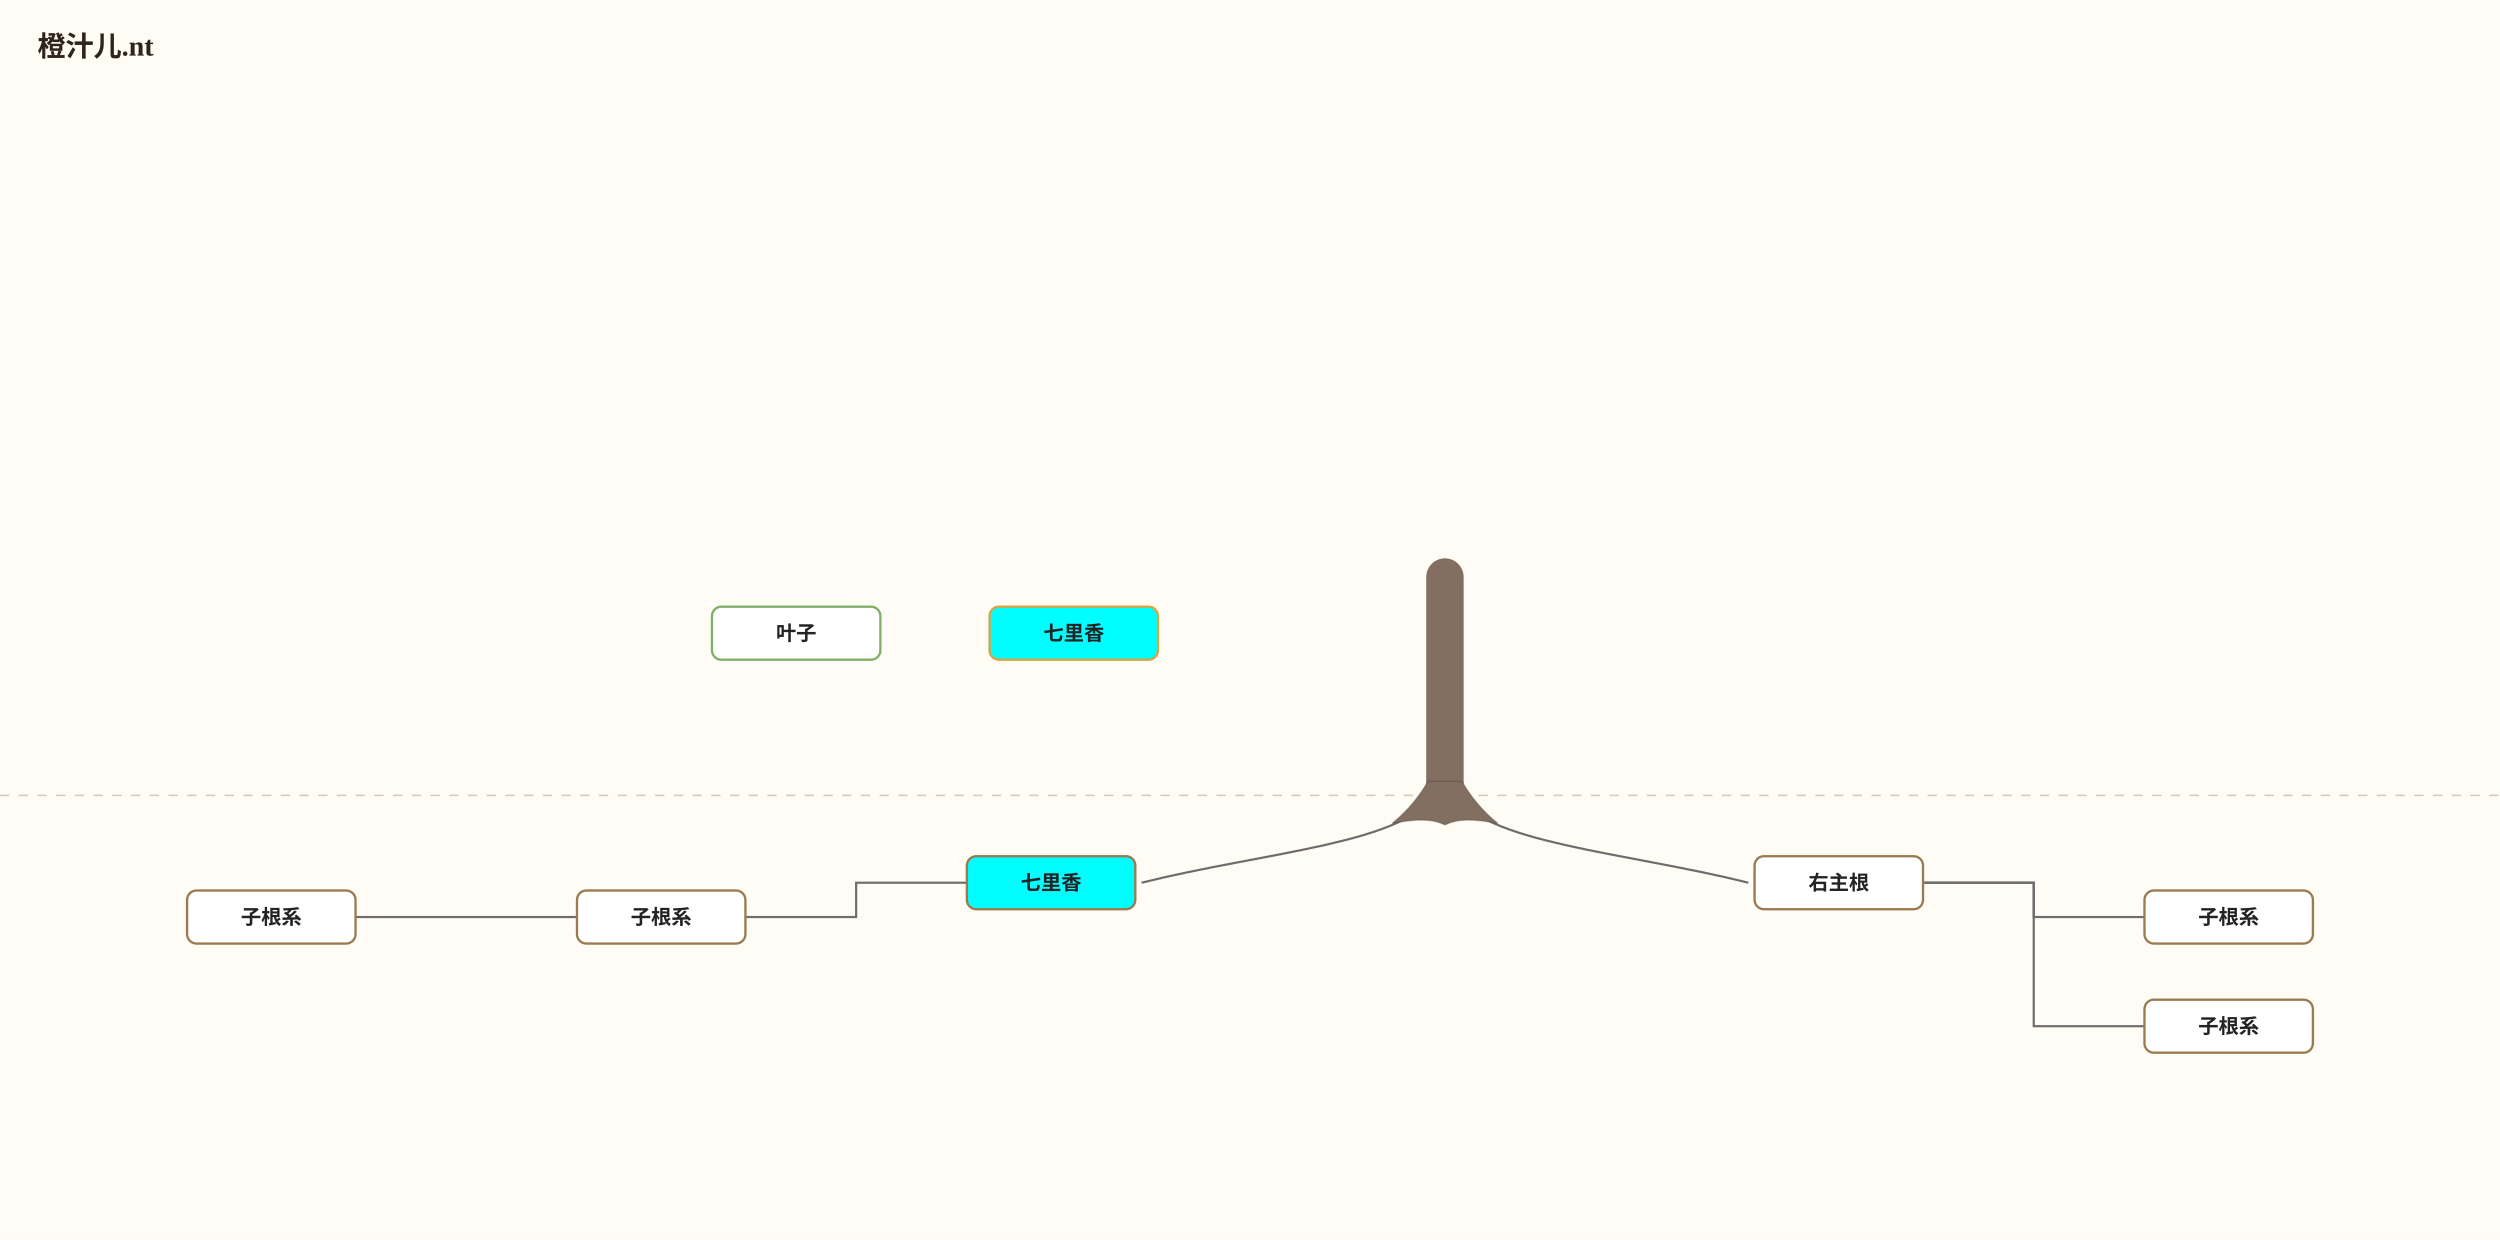
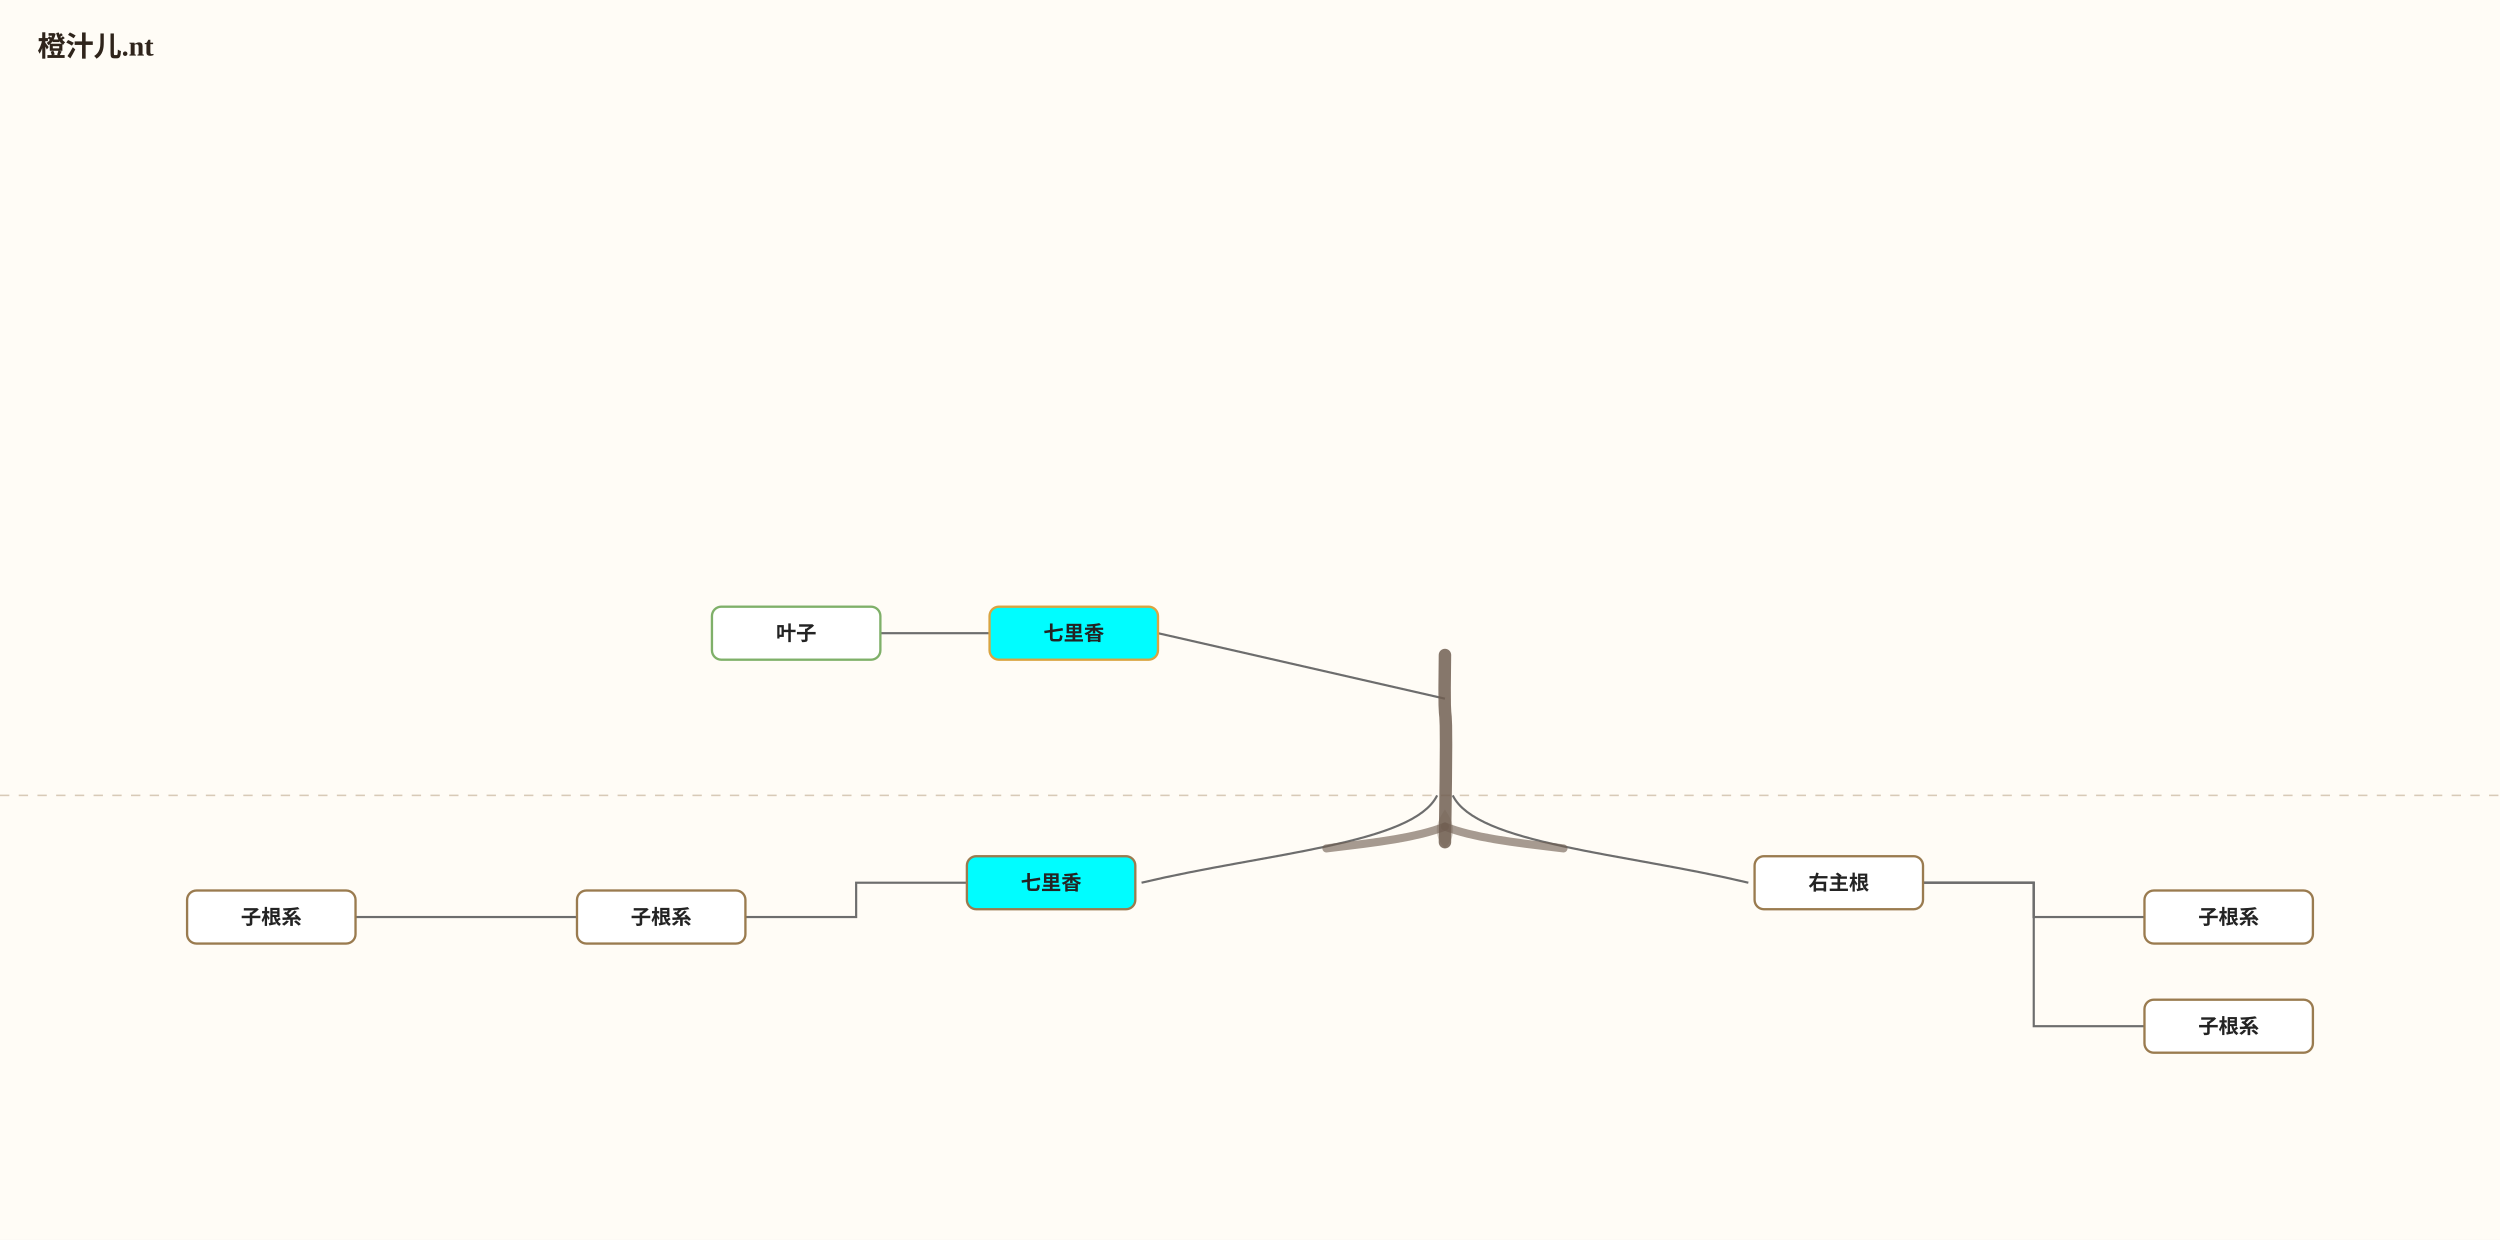
<svg xmlns="http://www.w3.org/2000/svg" viewBox="-476.5 -120 1603 795" width="1603" height="795">
  <rect x="-476.5" y="-120" width="1603" height="795" fill="#fffcf6" />
  <text x="-452.5" y="-84" font-size="18" font-weight="700" fill="#2f241b">橙汁儿.nt</text>
  <line x1="-476.5" y1="390" x2="1126.5" y2="390" stroke="#d8cab7" stroke-dasharray="6 6" />
-   <path d="M 457 388 C 472.003 420.48, 565.771 426.28, 644.537 446" fill="none" stroke="#6d6d6d" stroke-width="1.4" />
+   <path d="M 455 390 C 470.163 421.36, 564.931 426.96, 644.537 446" fill="none" stroke="#6d6d6d" stroke-width="1.4" />
  <path d="M 756.537 446 L 827.537 446 L 827.537 468 L 898.537 468" fill="none" stroke="#6d6d6d" stroke-width="1.4" />
  <path d="M 756.537 446 L 827.537 446 L 827.537 538 L 898.537 538" fill="none" stroke="#6d6d6d" stroke-width="1.4" />
-   <path d="M 443 388 C 427.997 420.48, 334.229 426.28, 255.463 446" fill="none" stroke="#6d6d6d" stroke-width="1.4" />
+   <path d="M 445 390 C 429.837 421.36, 335.069 426.96, 255.463 446" fill="none" stroke="#6d6d6d" stroke-width="1.4" />
  <path d="M 143.463 446 L 72.463 446 L 72.463 468 L 1.463 468" fill="none" stroke="#6d6d6d" stroke-width="1.4" />
  <path d="M -106.537 468 L -177.537 468 L -177.537 468 L -248.537 468" fill="none" stroke="#6d6d6d" stroke-width="1.4" />
-   <rect x="438" y="238" width="24" height="164" rx="12" fill="#826f62" />
-   <path d="M 439 381 C 434 390, 426 400, 416 408 C 432 405, 442 405, 450 409 C 458 405, 468 405, 484 408 C 474 400, 466 390, 461 381 Z" fill="#826f62" stroke="rgba(47, 36, 27, 0.24)" stroke-width="0.9" />
+   <path d="M 450 328 L 266 286" fill="none" stroke="#6d6d6d" stroke-width="1.4" />
+   <path d="M 158 286 L 123 286 L 123 286 L 88 286" fill="none" stroke="#6d6d6d" stroke-width="1.4" />
+   <path d="M 450 300 C 449 374, 452 292, 450 420" fill="none" stroke="#705e51" stroke-width="8" stroke-linecap="round" opacity="0.84" />
+   <path d="M 450 410 C 432 417, 408 420, 374 424" fill="none" stroke="#705e51" stroke-width="5.2" stroke-linecap="round" opacity="0.62" />
+   <path d="M 450 410 C 468 417, 492 420, 526 424" fill="none" stroke="#705e51" stroke-width="5.2" stroke-linecap="round" opacity="0.62" />
+   <path d="M 450 399 C 444 408, 442 415, 450 424 C 458 415, 456 408, 450 399" fill="rgba(112, 94, 81, 0.28)" stroke="none" />
  <g transform="translate(702.5369 446)">
    <rect x="-54" y="-17" width="108" height="34" rx="6" fill="#ffffff" stroke="#9a7b4f" stroke-width="1.5" />
    <text text-anchor="middle" dominant-baseline="middle" font-size="13" font-weight="700" fill="#232323">右主根</text>
  </g>
  <g transform="translate(952.5369 468)">
    <rect x="-54" y="-17" width="108" height="34" rx="6" fill="#ffffff" stroke="#9a7b4f" stroke-width="1.5" />
    <text text-anchor="middle" dominant-baseline="middle" font-size="13" font-weight="700" fill="#232323">子根系</text>
  </g>
  <g transform="translate(952.5369 538)">
    <rect x="-54" y="-17" width="108" height="34" rx="6" fill="#ffffff" stroke="#9a7b4f" stroke-width="1.5" />
    <text text-anchor="middle" dominant-baseline="middle" font-size="13" font-weight="700" fill="#232323">子根系</text>
  </g>
  <g transform="translate(197.4631 446)">
    <rect x="-54" y="-17" width="108" height="34" rx="6" fill="#00fdff" stroke="#9a7b4f" stroke-width="1.5" />
    <text text-anchor="middle" dominant-baseline="middle" font-size="13" font-weight="700" fill="#232323">七里香</text>
  </g>
  <g transform="translate(-52.5369 468)">
    <rect x="-54" y="-17" width="108" height="34" rx="6" fill="#ffffff" stroke="#9a7b4f" stroke-width="1.5" />
    <text text-anchor="middle" dominant-baseline="middle" font-size="13" font-weight="700" fill="#232323">子根系</text>
  </g>
  <g transform="translate(-302.5369 468)">
    <rect x="-54" y="-17" width="108" height="34" rx="6" fill="#ffffff" stroke="#9a7b4f" stroke-width="1.5" />
    <text text-anchor="middle" dominant-baseline="middle" font-size="13" font-weight="700" fill="#232323">子根系</text>
  </g>
  <g transform="translate(212 286)">
    <rect x="-54" y="-17" width="108" height="34" rx="6" fill="#00fdff" stroke="#d9a441" stroke-width="1.5" />
    <text text-anchor="middle" dominant-baseline="middle" font-size="13" font-weight="700" fill="#232323">七里香</text>
  </g>
  <g transform="translate(34 286)">
    <rect x="-54" y="-17" width="108" height="34" rx="6" fill="#ffffff" stroke="#7fb069" stroke-width="1.5" />
    <text text-anchor="middle" dominant-baseline="middle" font-size="13" font-weight="700" fill="#232323">叶子</text>
  </g>
</svg>
